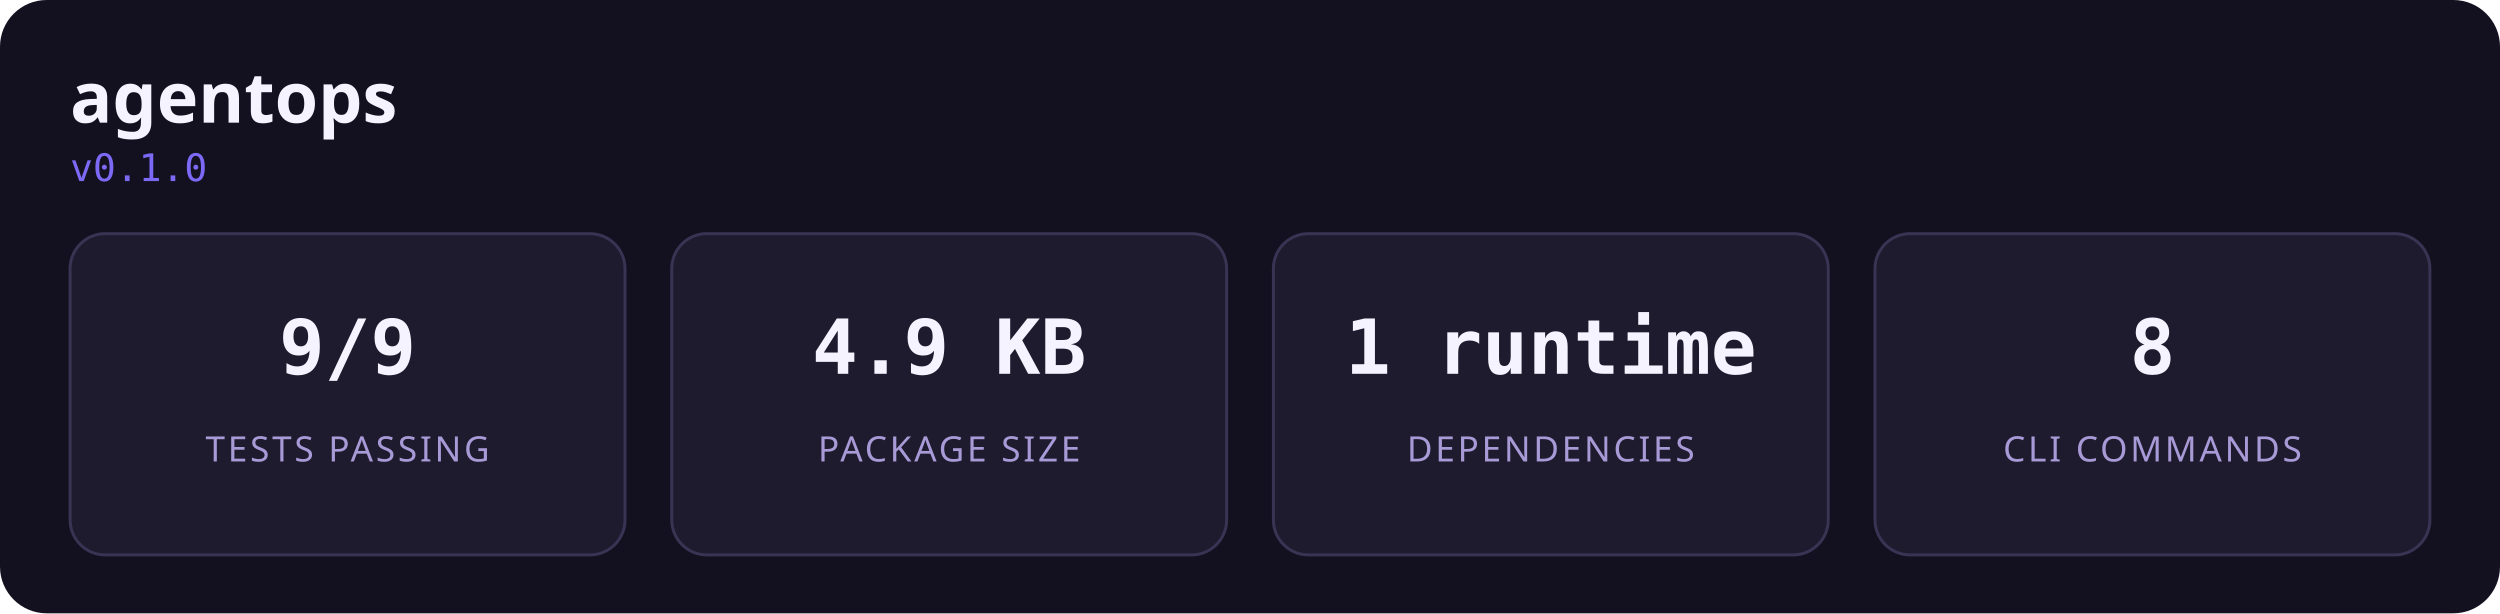
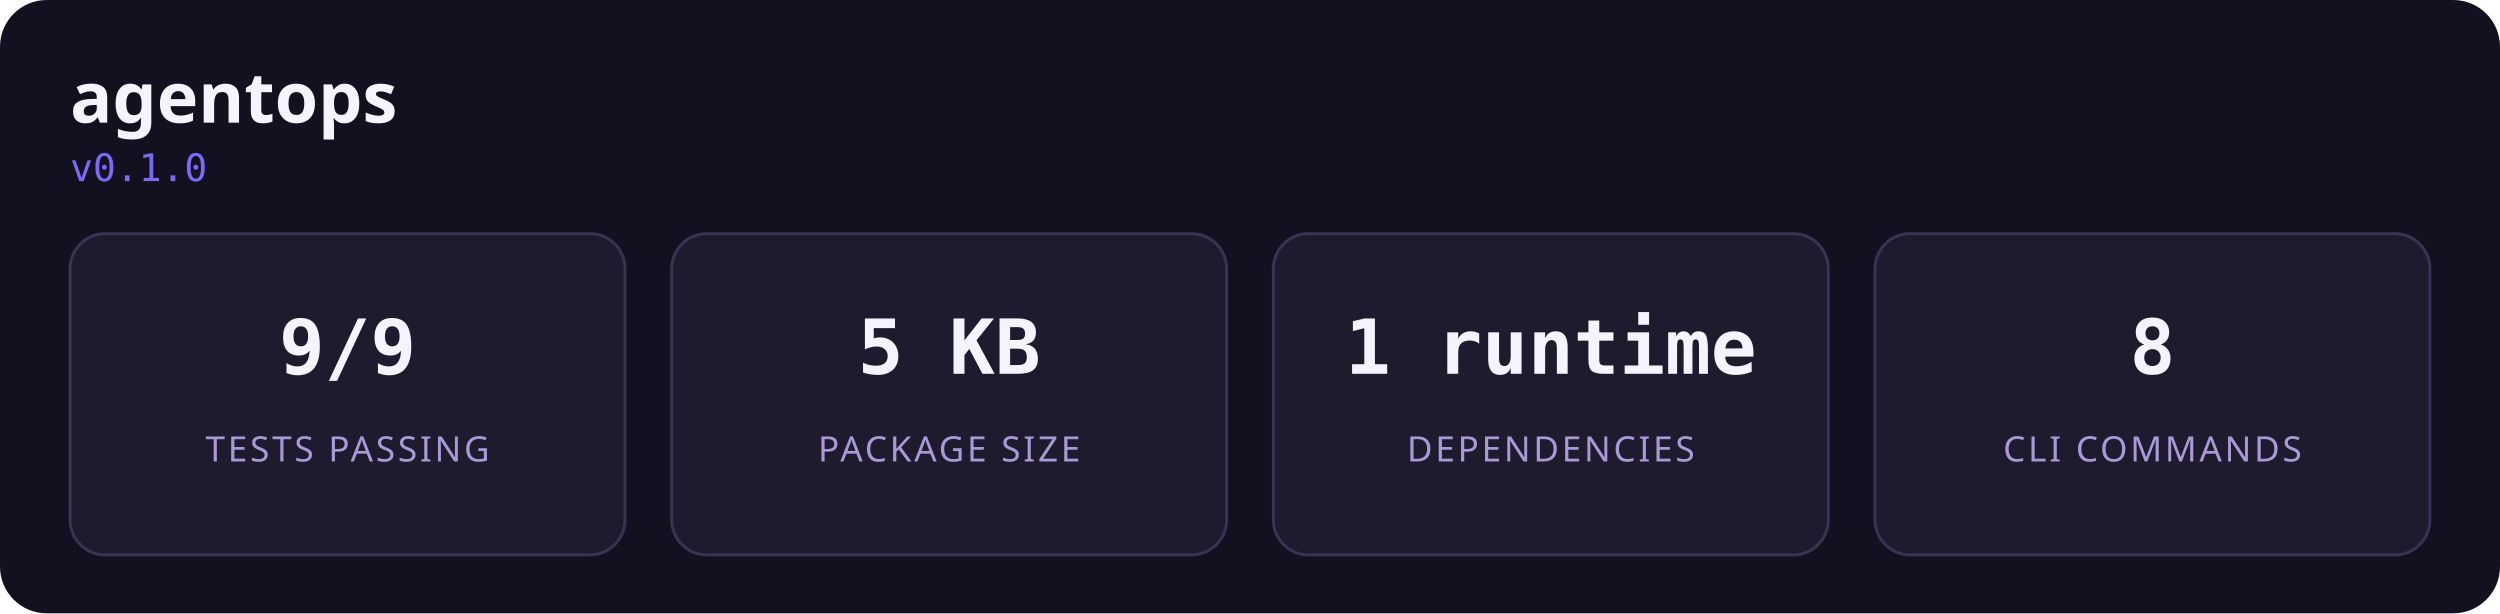
- <svg xmlns="http://www.w3.org/2000/svg" viewBox="0 0 856 210" role="img" aria-label="agentops v0.1.0 stats: TESTS PASSING 9/9, PACKAGE SIZE 4.9 KB, DEPENDENCIES 1 runtime, CLI COMMANDS 8">
+ <svg xmlns="http://www.w3.org/2000/svg" viewBox="0 0 856 210" role="img" aria-label="agentops v0.1.0 stats: TESTS PASSING 9/9, PACKAGE SIZE 5 KB, DEPENDENCIES 1 runtime, CLI COMMANDS 8">
  <rect width="856" height="210" rx="16" fill="#131120" />
  <text x="24" y="42" font-family="ui-sans-serif, sans-serif" font-size="24" font-weight="700" fill="#f5f3ff">agentops</text>
  <text x="24" y="62" font-family="ui-monospace, monospace" font-size="13" fill="#7c6af7">v0.1.0</text>
  <rect x="24" y="80" width="190" height="110" rx="12" fill="#1e1b2e" stroke="#3a3454" stroke-width="1" />
  <text x="119" y="128" text-anchor="middle" font-family="ui-monospace, monospace" font-size="26" font-weight="700" fill="#f5f3ff">9/9</text>
  <text x="119" y="158" text-anchor="middle" font-family="ui-sans-serif, sans-serif" font-size="12" letter-spacing="0.08em" fill="#a89ad6">TESTS PASSING</text>
  <rect x="230" y="80" width="190" height="110" rx="12" fill="#1e1b2e" stroke="#3a3454" stroke-width="1" />
-   <text x="325" y="128" text-anchor="middle" font-family="ui-monospace, monospace" font-size="26" font-weight="700" fill="#f5f3ff">4.9 KB</text>
+   <text x="325" y="128" text-anchor="middle" font-family="ui-monospace, monospace" font-size="26" font-weight="700" fill="#f5f3ff">5 KB</text>
  <text x="325" y="158" text-anchor="middle" font-family="ui-sans-serif, sans-serif" font-size="12" letter-spacing="0.08em" fill="#a89ad6">PACKAGE SIZE</text>
  <rect x="436" y="80" width="190" height="110" rx="12" fill="#1e1b2e" stroke="#3a3454" stroke-width="1" />
  <text x="531" y="128" text-anchor="middle" font-family="ui-monospace, monospace" font-size="26" font-weight="700" fill="#f5f3ff">1 runtime</text>
  <text x="531" y="158" text-anchor="middle" font-family="ui-sans-serif, sans-serif" font-size="12" letter-spacing="0.08em" fill="#a89ad6">DEPENDENCIES</text>
  <rect x="642" y="80" width="190" height="110" rx="12" fill="#1e1b2e" stroke="#3a3454" stroke-width="1" />
  <text x="737" y="128" text-anchor="middle" font-family="ui-monospace, monospace" font-size="26" font-weight="700" fill="#f5f3ff">8</text>
  <text x="737" y="158" text-anchor="middle" font-family="ui-sans-serif, sans-serif" font-size="12" letter-spacing="0.08em" fill="#a89ad6">CLI COMMANDS</text>
</svg>
